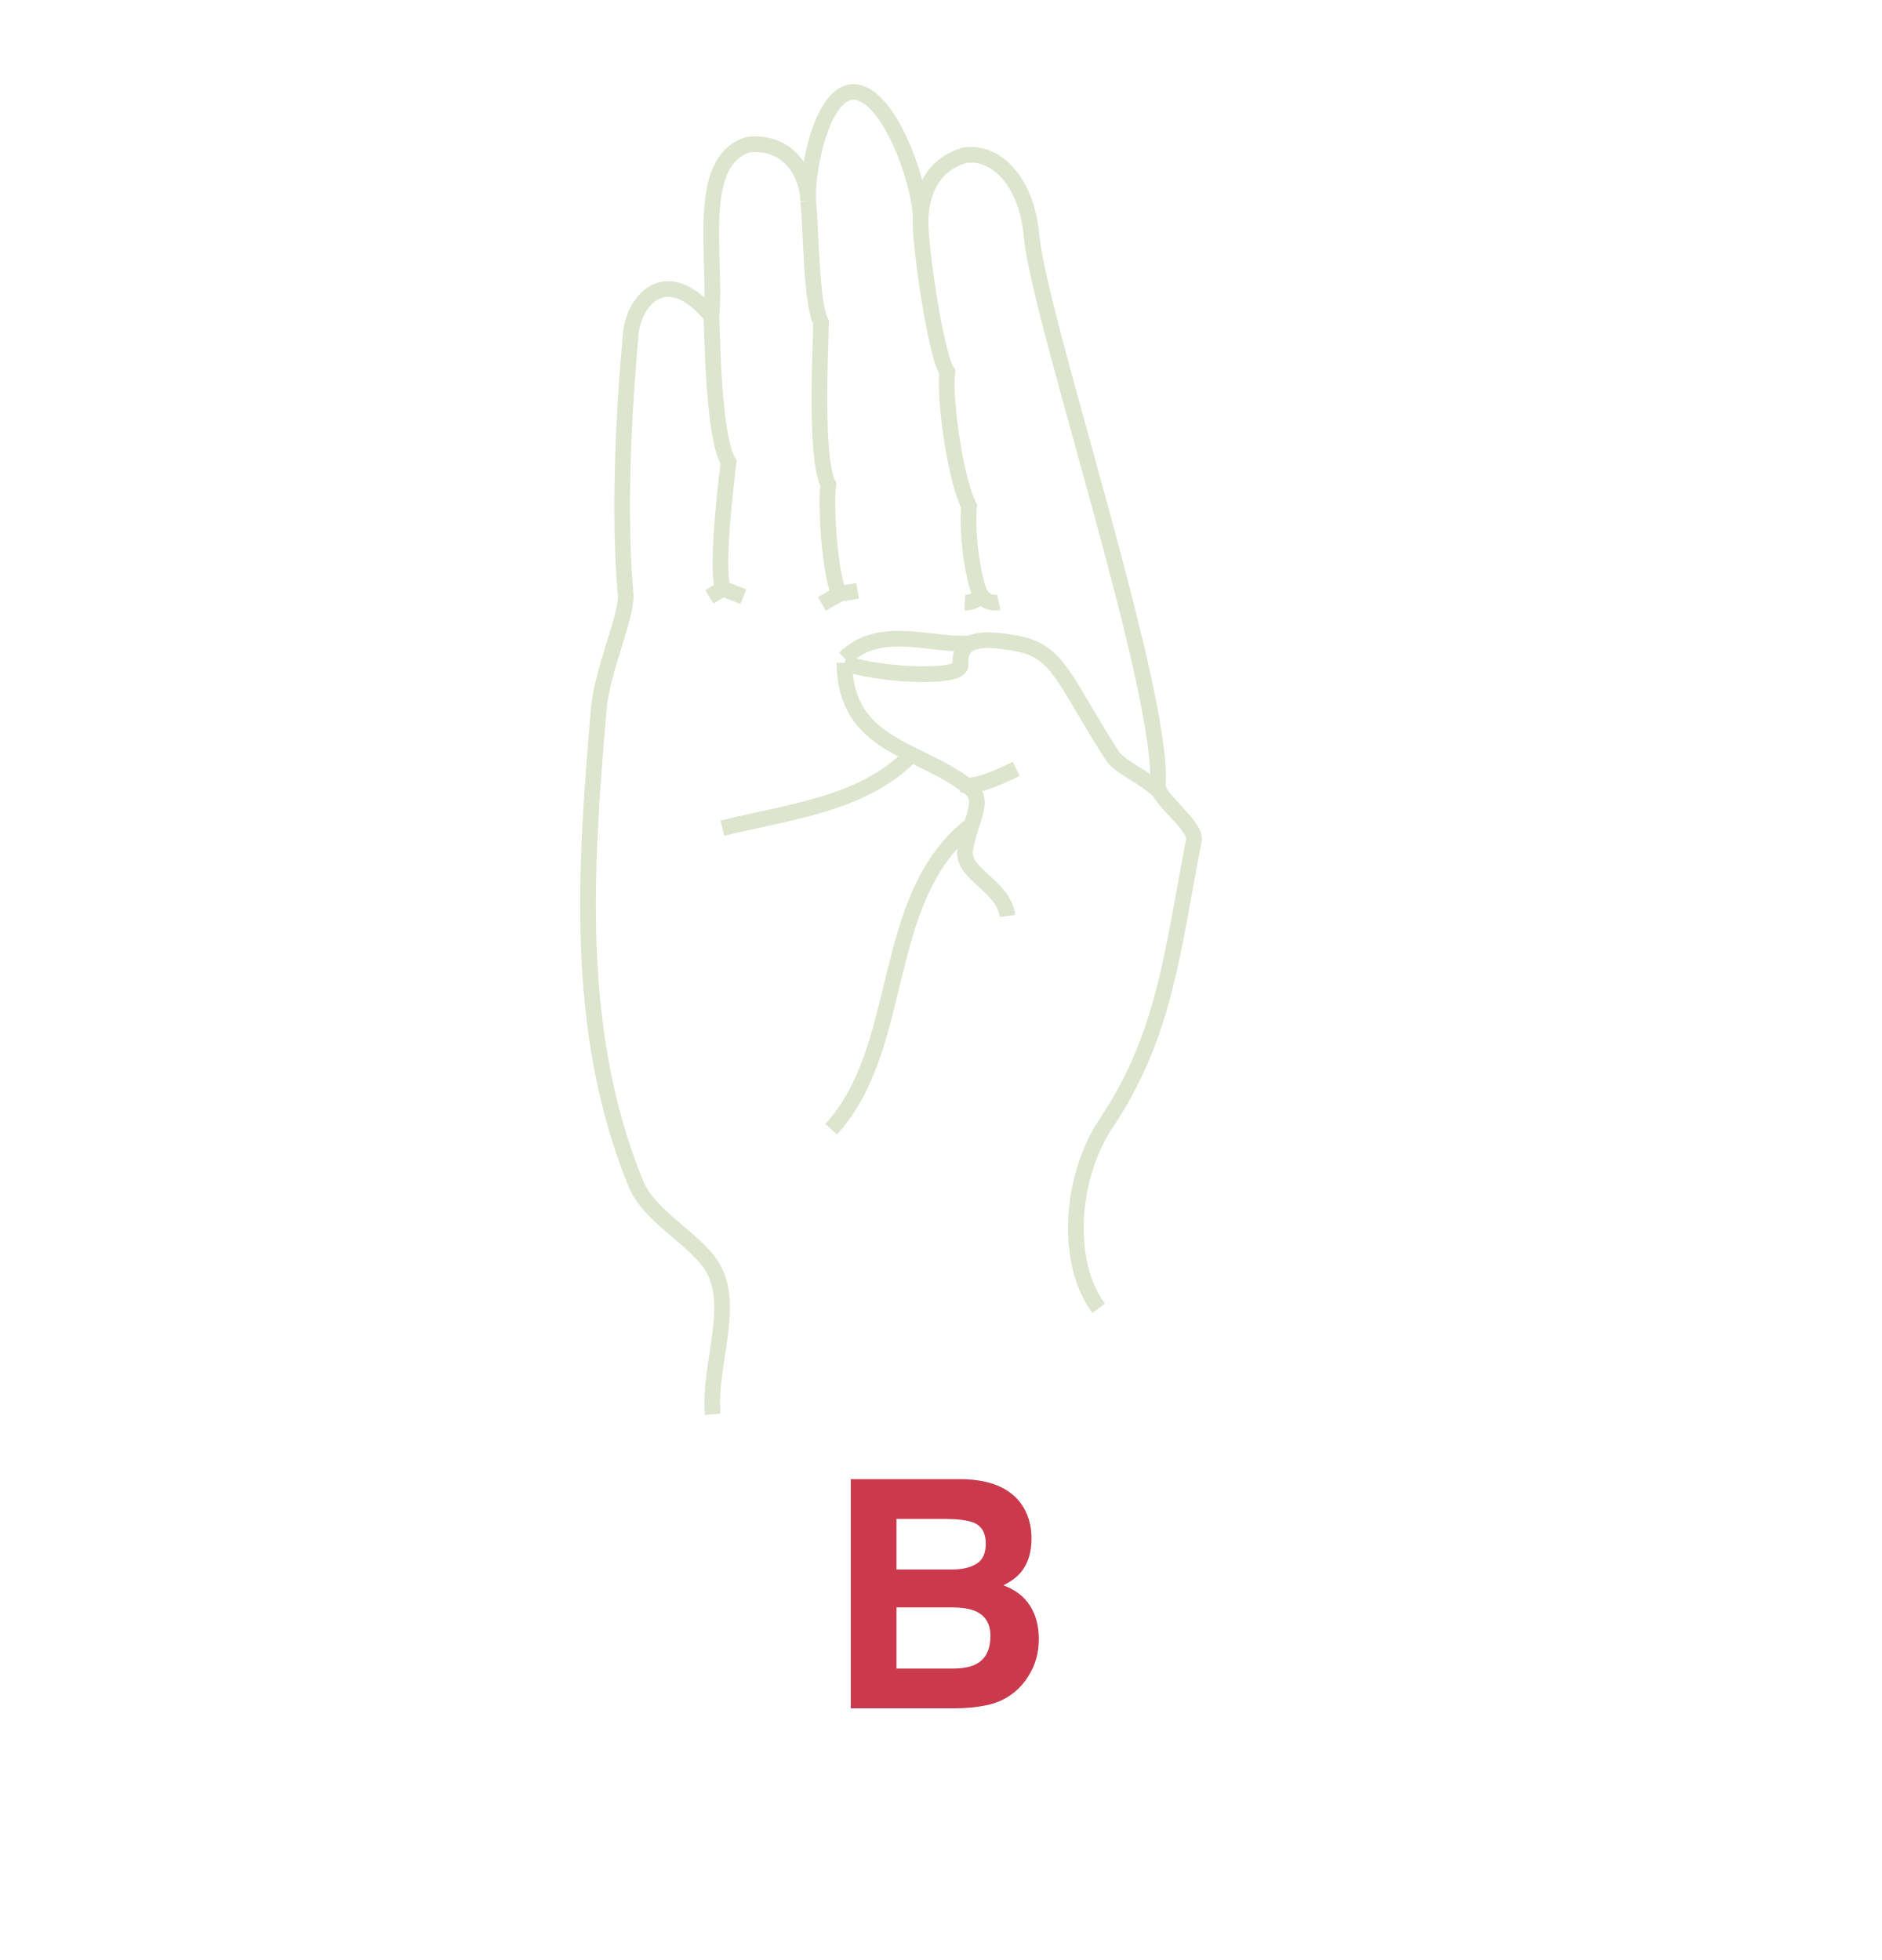
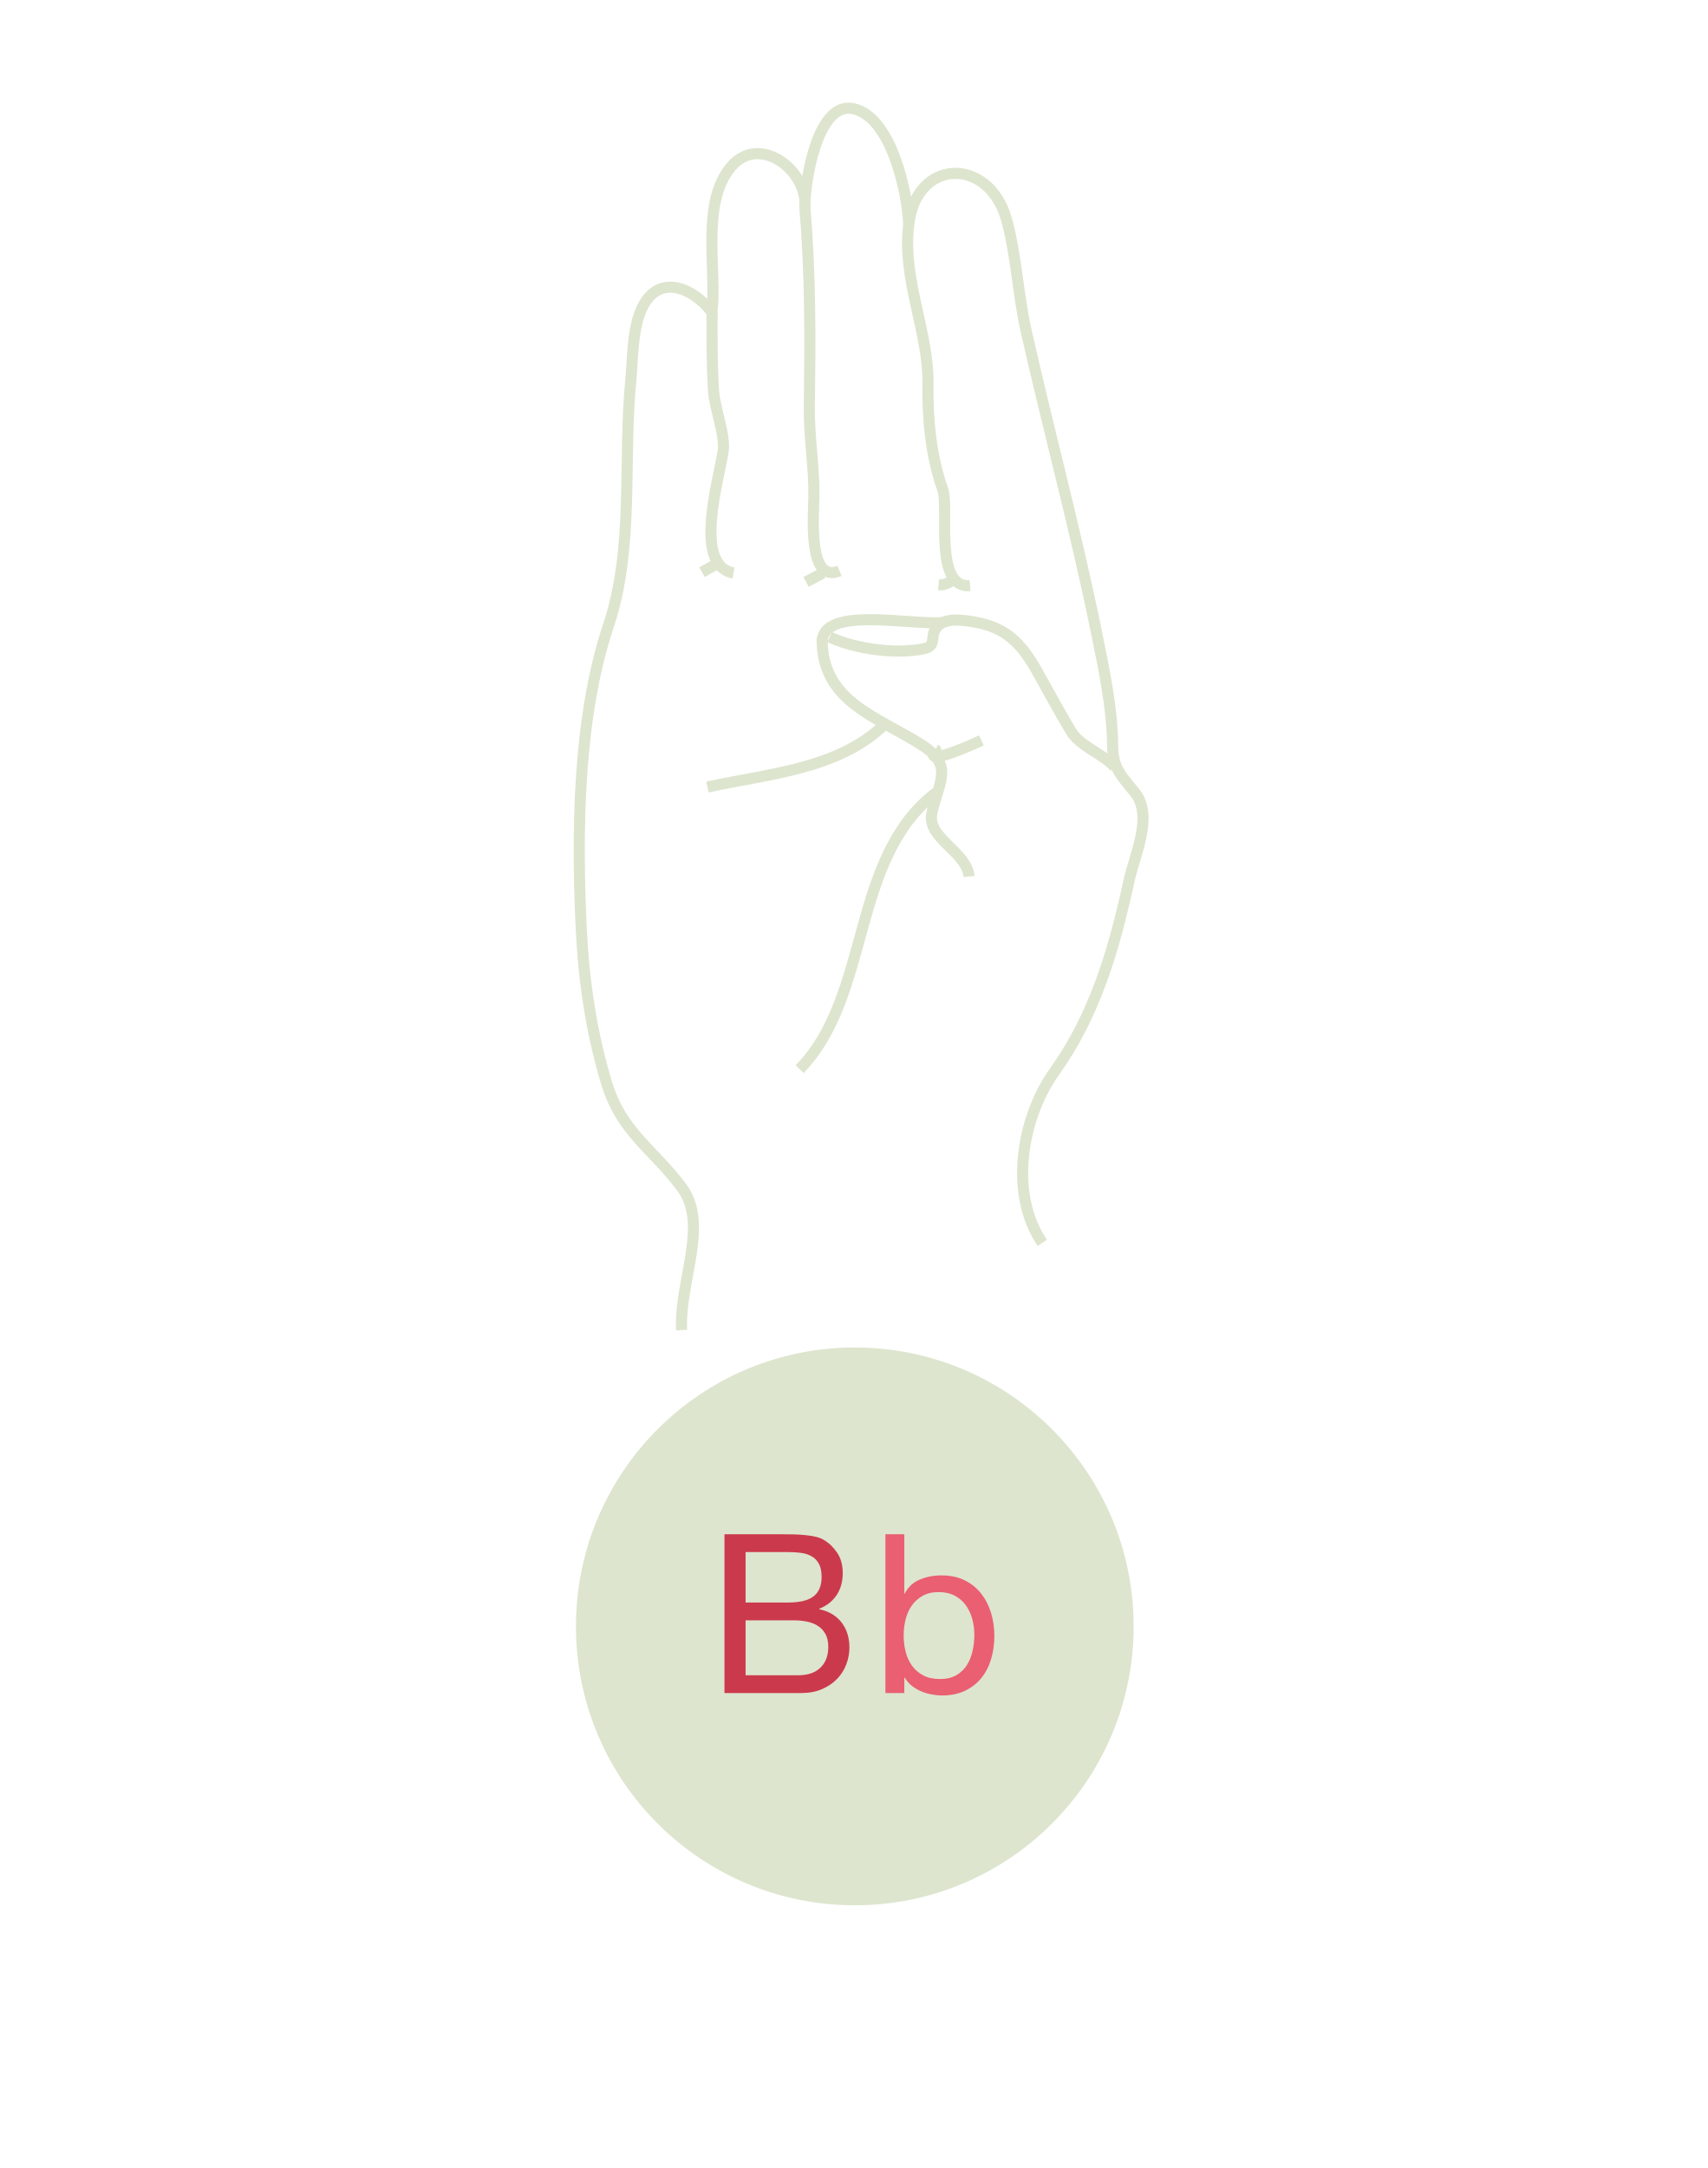
- <svg xmlns="http://www.w3.org/2000/svg" version="1.1" x="0px" y="0px" width="768px" height="800px" viewBox="0 0 768 800" enable-background="new 0 0 768 800" xml:space="preserve">
-   <g id="Layer_1">
+ <svg xmlns="http://www.w3.org/2000/svg" version="1.1" viewBox="0 0 768 975" enable-background="new 0 0 768 975" xml:space="preserve">
+   <g id="circle">
+     <circle fill="#DDE5CE" cx="384.51" cy="731.426" r="125.426" />
+   </g>
+   <g id="bb">
    <g>
-       <path fill="#CB394D" d="M416.643,613.691c2.861,3.979,4.295,8.739,4.295,14.282c0,5.713-1.445,10.305-4.334,13.774    c-1.615,1.947-3.992,3.725-7.137,5.332c4.775,1.735,8.379,4.486,10.809,8.252c2.43,3.767,3.645,8.337,3.645,13.711    c0,5.544-1.389,10.517-4.166,14.917c-1.766,2.92-3.975,5.375-6.625,7.363c-2.988,2.285-6.512,3.852-10.572,4.697    c-4.061,0.847-8.467,1.27-13.221,1.27h-42.159v-93.564h45.215C403.803,603.896,411.885,607.217,416.643,613.691z M365.839,619.976    v20.63h22.741c4.062,0,7.359-0.771,9.895-2.317c2.533-1.544,3.801-4.284,3.801-8.22c0-4.358-1.676-7.236-5.025-8.633    c-2.891-0.973-6.576-1.46-11.057-1.46H365.839z M365.839,656.094v24.946h22.715c4.057,0,7.217-0.55,9.475-1.65    c4.1-2.031,6.15-5.924,6.15-11.68c0-4.866-1.988-8.209-5.961-10.029c-2.219-1.016-5.334-1.544-9.35-1.587H365.839z" />
+       <path fill="#CB394D" d="M351.784,689.998c1.533,0,3.183,0.018,4.95,0.051c1.766,0.034,3.516,0.134,5.25,0.3    c1.733,0.167,3.35,0.417,4.85,0.75c1.5,0.334,2.783,0.834,3.85,1.5c2.333,1.399,4.315,3.334,5.95,5.8    c1.633,2.467,2.45,5.5,2.45,9.1c0,3.801-0.917,7.085-2.75,9.851c-1.834,2.767-4.45,4.817-7.85,6.149v0.2    c4.4,0.935,7.766,2.935,10.1,6c2.333,3.067,3.5,6.8,3.5,11.2c0,2.6-0.467,5.135-1.4,7.6c-0.935,2.468-2.317,4.65-4.15,6.551    c-1.834,1.899-4.1,3.434-6.8,4.6c-2.7,1.167-5.817,1.75-9.35,1.75h-34.5v-71.4H351.784z M354.383,720.698    c5.4,0,9.283-0.95,11.65-2.85c2.365-1.9,3.55-4.75,3.55-8.55c0-2.533-0.4-4.533-1.2-6c-0.8-1.466-1.9-2.601-3.3-3.4    s-3.017-1.315-4.85-1.55c-1.834-0.233-3.784-0.351-5.85-0.351h-19v22.7H354.383z M359.184,753.398c4.2,0,7.483-1.133,9.85-3.4    c2.365-2.266,3.55-5.399,3.55-9.399c0-2.333-0.435-4.266-1.3-5.8c-0.867-1.533-2.018-2.75-3.45-3.65    c-1.435-0.9-3.084-1.533-4.95-1.9c-1.867-0.365-3.8-0.55-5.8-0.55h-21.7v24.7H359.184z" />
+       <path fill="#EA5F72" d="M406.783,689.998v26.7h0.2c1.399-2.865,3.6-4.95,6.6-6.25s6.3-1.95,9.9-1.95c4,0,7.482,0.734,10.449,2.2    c2.966,1.468,5.434,3.45,7.4,5.95c1.966,2.5,3.45,5.385,4.45,8.65c1,3.267,1.5,6.734,1.5,10.399c0,3.667-0.484,7.135-1.45,10.4    c-0.967,3.267-2.435,6.117-4.4,8.55c-1.967,2.435-4.434,4.35-7.399,5.75c-2.968,1.4-6.417,2.1-10.351,2.1    c-1.267,0-2.684-0.134-4.25-0.399c-1.566-0.268-3.117-0.7-4.649-1.3c-1.534-0.601-2.984-1.416-4.351-2.45    c-1.367-1.033-2.517-2.315-3.449-3.851h-0.2v6.9h-8.5v-71.4H406.783z M437.333,728.049c-0.635-2.301-1.6-4.351-2.9-6.15    c-1.3-1.8-2.967-3.232-5-4.3c-2.034-1.065-4.417-1.601-7.149-1.601c-2.867,0-5.3,0.567-7.3,1.7c-2,1.135-3.635,2.617-4.9,4.45    c-1.268,1.834-2.185,3.917-2.75,6.25c-0.567,2.334-0.85,4.7-0.85,7.1c0,2.535,0.3,4.984,0.899,7.351    c0.601,2.367,1.55,4.45,2.851,6.25c1.3,1.8,2.982,3.25,5.05,4.35c2.065,1.101,4.565,1.65,7.5,1.65c2.933,0,5.383-0.565,7.35-1.7    c1.966-1.133,3.55-2.633,4.75-4.5c1.2-1.865,2.065-4,2.601-6.4c0.532-2.399,0.8-4.865,0.8-7.399    C438.283,732.698,437.966,730.349,437.333,728.049z" />
    </g>
  </g>
-   <g id="Layer_2">
+   <g id="b">
    <g>
-       <path fill="none" stroke="#DDE5CE" stroke-width="6.397" stroke-miterlimit="10" d="M448.327,534.018    c-14.299-19.536-11.201-54.213,3.044-75.499c24.112-36.004,26.956-70.036,35.833-115.544c1.152-5.871-15.124-17.202-14.73-22.243    c2.916-37.725-48.583-191.051-51.537-224.567c-1.904-21.608-14.042-34.583-27.178-32.844    c-14.084,4.132-17.377,15.915-18.039,24.713c-1.128-16.648-13.018-47.798-25.783-50.337    c-14.214-2.834-20.813,31.973-20.163,44.243c0.36-5.292-4.181-24.728-24.258-22.958c-21.963,6.574-13.131,44.429-15.172,70.122    c-18.776-22.608-31.907-5.953-32.956,7.325c-0.556,7.033-6.006,61.875-2.089,106.166c0.753,8.604-9.578,30.713-10.963,46.834    c-5.67,65.962-10.043,131.872,15.089,193.604c5.11,12.558,20.923,20.79,29.348,31.31c12.925,16.105,0.267,41.252,2.023,62.949" />
-       <path fill="none" stroke="#DDE5CE" stroke-width="6.397" stroke-miterlimit="10" d="M344.603,270.517    c0.178,34.256,30.48,34.736,50.901,50.87c6.893,5.448,0.62,12.485-1.616,25.195c-1.826,10.306,15.681,14.667,17.224,27.282" />
-       <path fill="none" stroke="#DDE5CE" stroke-width="6.397" stroke-miterlimit="10" d="M473.773,323.754    c-6.41-6.736-16.714-10.394-19.9-15.356c-19.853-30.864-21.66-42.414-38.617-45.685c-14.858-2.861-24.106-2.074-23.272,8.69    c0.483,6.2-35.679,3.975-47.381-0.886" />
-       <path fill="none" stroke="#DDE5CE" stroke-width="6.397" stroke-miterlimit="10" d="M392.743,320.211    c4.35,1.714,14.181-2.55,21.965-6.386" />
-       <path fill="none" stroke="#DDE5CE" stroke-width="6.397" stroke-miterlimit="10" d="M395.318,337.536    c-36.861,30.182-25.486,89.935-56.142,123.368" />
-       <path fill="none" stroke="#DDE5CE" stroke-width="6.397" stroke-miterlimit="10" d="M371.767,308.184    c-19.716,20.312-50.341,23.149-76.977,29.875" />
-       <path fill="none" stroke="#DDE5CE" stroke-width="6.397" stroke-miterlimit="10" d="M396.025,262.56    c-15.593,1.382-36.902-8.204-51.328,6.114" />
-       <path fill="none" stroke="#DDE5CE" stroke-width="6.397" stroke-miterlimit="10" d="M375.72,88.034    c-0.922,9.326,6.261,57.819,10.842,63.781c-1.389,10.512,3.329,44.201,8.877,54.694c-1.124,13.383,2.326,32.739,4.973,36.555    c2.651,3.805,7.185,2.832,7.185,2.832" />
-       <path fill="none" stroke="#DDE5CE" stroke-width="6.397" stroke-miterlimit="10" d="M400.412,243.063    c0,0-2.616,3.112-6.686,2.891" />
-       <path fill="none" stroke="#DDE5CE" stroke-width="6.397" stroke-miterlimit="10" d="M329.774,81.939    c1.252,10.625,1.172,42.416,5.28,49.575c-0.18,10.988-2.58,55.705,2.97,66.192c-1.38,10.536,1.142,39.202,4.534,44.688    l7.396-1.235" />
-       <line fill="none" stroke="#DDE5CE" stroke-width="6.397" stroke-miterlimit="10" x1="342.558" y1="242.395" x2="335.389" y2="246.492" />
-       <path fill="none" stroke="#DDE5CE" stroke-width="6.397" stroke-miterlimit="10" d="M290.344,129.103    c0.285,9.809,0.974,50.195,6.985,59.495c0,0-5.512,42.099-2.347,51.652l8.369,3.299" />
-       <line fill="none" stroke="#DDE5CE" stroke-width="6.397" stroke-miterlimit="10" x1="294.982" y1="240.25" x2="289.49" y2="243.62" />
+       <path fill="none" stroke="#DDE5CE" stroke-width="5" stroke-miterlimit="10" d="M468.859,558.942    c-15.111-22.047-9.289-56.341,5.49-77.016c18.349-25.647,26.861-55.236,33.471-85.666c2.592-11.929,11.124-29.326,2.687-39.812    c-6.205-7.713-9.904-10.981-10.001-20.755c-0.177-17.884-4.14-35.918-7.713-53.359c-9.188-44.846-21.188-89.047-31.248-133.695    c-3.666-16.275-4.343-34.049-8.809-49.968c-7.97-28.412-40.766-27.586-43.956,2.472c-0.525-14.287-7.654-48.275-24.746-52.223    c-16.695-3.87-22.215,34.17-21.987,44.551c1.635-16.482-20.137-33.535-33.021-18.672c-13.917,16.054-6.601,46.234-8.741,65.6    c-9.329-11.97-25.158-17.584-32.144-0.383c-3.754,9.246-3.458,21.351-4.399,31.103c-3.552,36.793,1.639,75.24-10.071,110.3    c-13.778,41.253-14.254,92.694-12.236,135.824c1.107,23.653,4.572,47.244,11.468,69.93c6.679,21.973,20.608,29.323,33.613,46.632    c12.691,16.858-1.027,42.146,0.085,64.361" />
+       <path fill="none" stroke="#DDE5CE" stroke-width="5" stroke-miterlimit="10" d="M369.839,286.541    c-0.745,29.013,24.779,35.625,45.012,48.62c14.459,9.286,7.269,16.464,4.323,30.625c-2.344,11.201,15.706,17.168,16.729,28.408" />
+       <path fill="none" stroke="#DDE5CE" stroke-width="5" stroke-miterlimit="10" d="M501.485,344.996    c-5.544-6.204-15.543-9.148-19.836-16.314c-5.098-8.489-9.786-17.198-14.608-25.842c-7.168-12.849-13.81-20.571-28.778-23.114    c-5.069-0.861-13.721-2.354-17.241,2.817c-2.811,4.128,0.448,7.972-5.505,9.212c-12.656,2.635-30.623,0.084-42.349-5.213" />
+       <path fill="none" stroke="#DDE5CE" stroke-width="5" stroke-miterlimit="10" d="M420.921,337.161    c0.113,0.049-8.653,9.107,20.55-4.175" />
+       <path fill="none" stroke="#DDE5CE" stroke-width="5" stroke-miterlimit="10" d="M420.921,356.592    c-38.599,29.663-28.87,91.051-61.236,124.229" />
+       <path fill="none" stroke="#DDE5CE" stroke-width="5" stroke-miterlimit="10" d="M397.794,325.869    c-20.776,20.125-52.144,22.056-79.567,28.083" />
+       <path fill="none" stroke="#DDE5CE" stroke-width="5" stroke-miterlimit="10" d="M424.01,280.038    c-15.971,0.918-53.972-7.371-54.17,8.629" />
+       <path fill="none" stroke="#DDE5CE" stroke-width="5" stroke-miterlimit="10" d="M408.78,101.143    c-3.145,24.193,8.995,48.168,8.636,71.391c-0.24,15.459,1.347,32.942,6.649,47.558c2.994,8.253-4.222,44.697,12.288,43.289" />
+       <path fill="none" stroke="#DDE5CE" stroke-width="5" stroke-miterlimit="10" d="M429.104,260.262c0,0-2.769,3.1-6.917,2.743" />
+       <path fill="none" stroke="#DDE5CE" stroke-width="5" stroke-miterlimit="10" d="M362.047,93.471    c2.608,30.214,2.397,59.311,2.005,89.482c-0.177,13.617,2.184,26.514,2.072,39.889c-0.07,8.37-3.026,40.076,11.506,33.884" />
+       <line fill="none" stroke="#DDE5CE" stroke-width="5" stroke-miterlimit="10" x1="370.038" y1="257.753" x2="362.592" y2="261.711" />
+       <path fill="none" stroke="#DDE5CE" stroke-width="5" stroke-miterlimit="10" d="M320.285,140.398    c-0.02,11.803-0.043,23.607,0.686,35.393c0.492,7.955,5.446,19.958,4.312,27.242c-2.023,13.007-13.617,51.4,4.677,54.66" />
+       <line fill="none" stroke="#DDE5CE" stroke-width="5" stroke-miterlimit="10" x1="321.511" y1="254.057" x2="315.802" y2="257.33" />
    </g>
  </g>
</svg>
